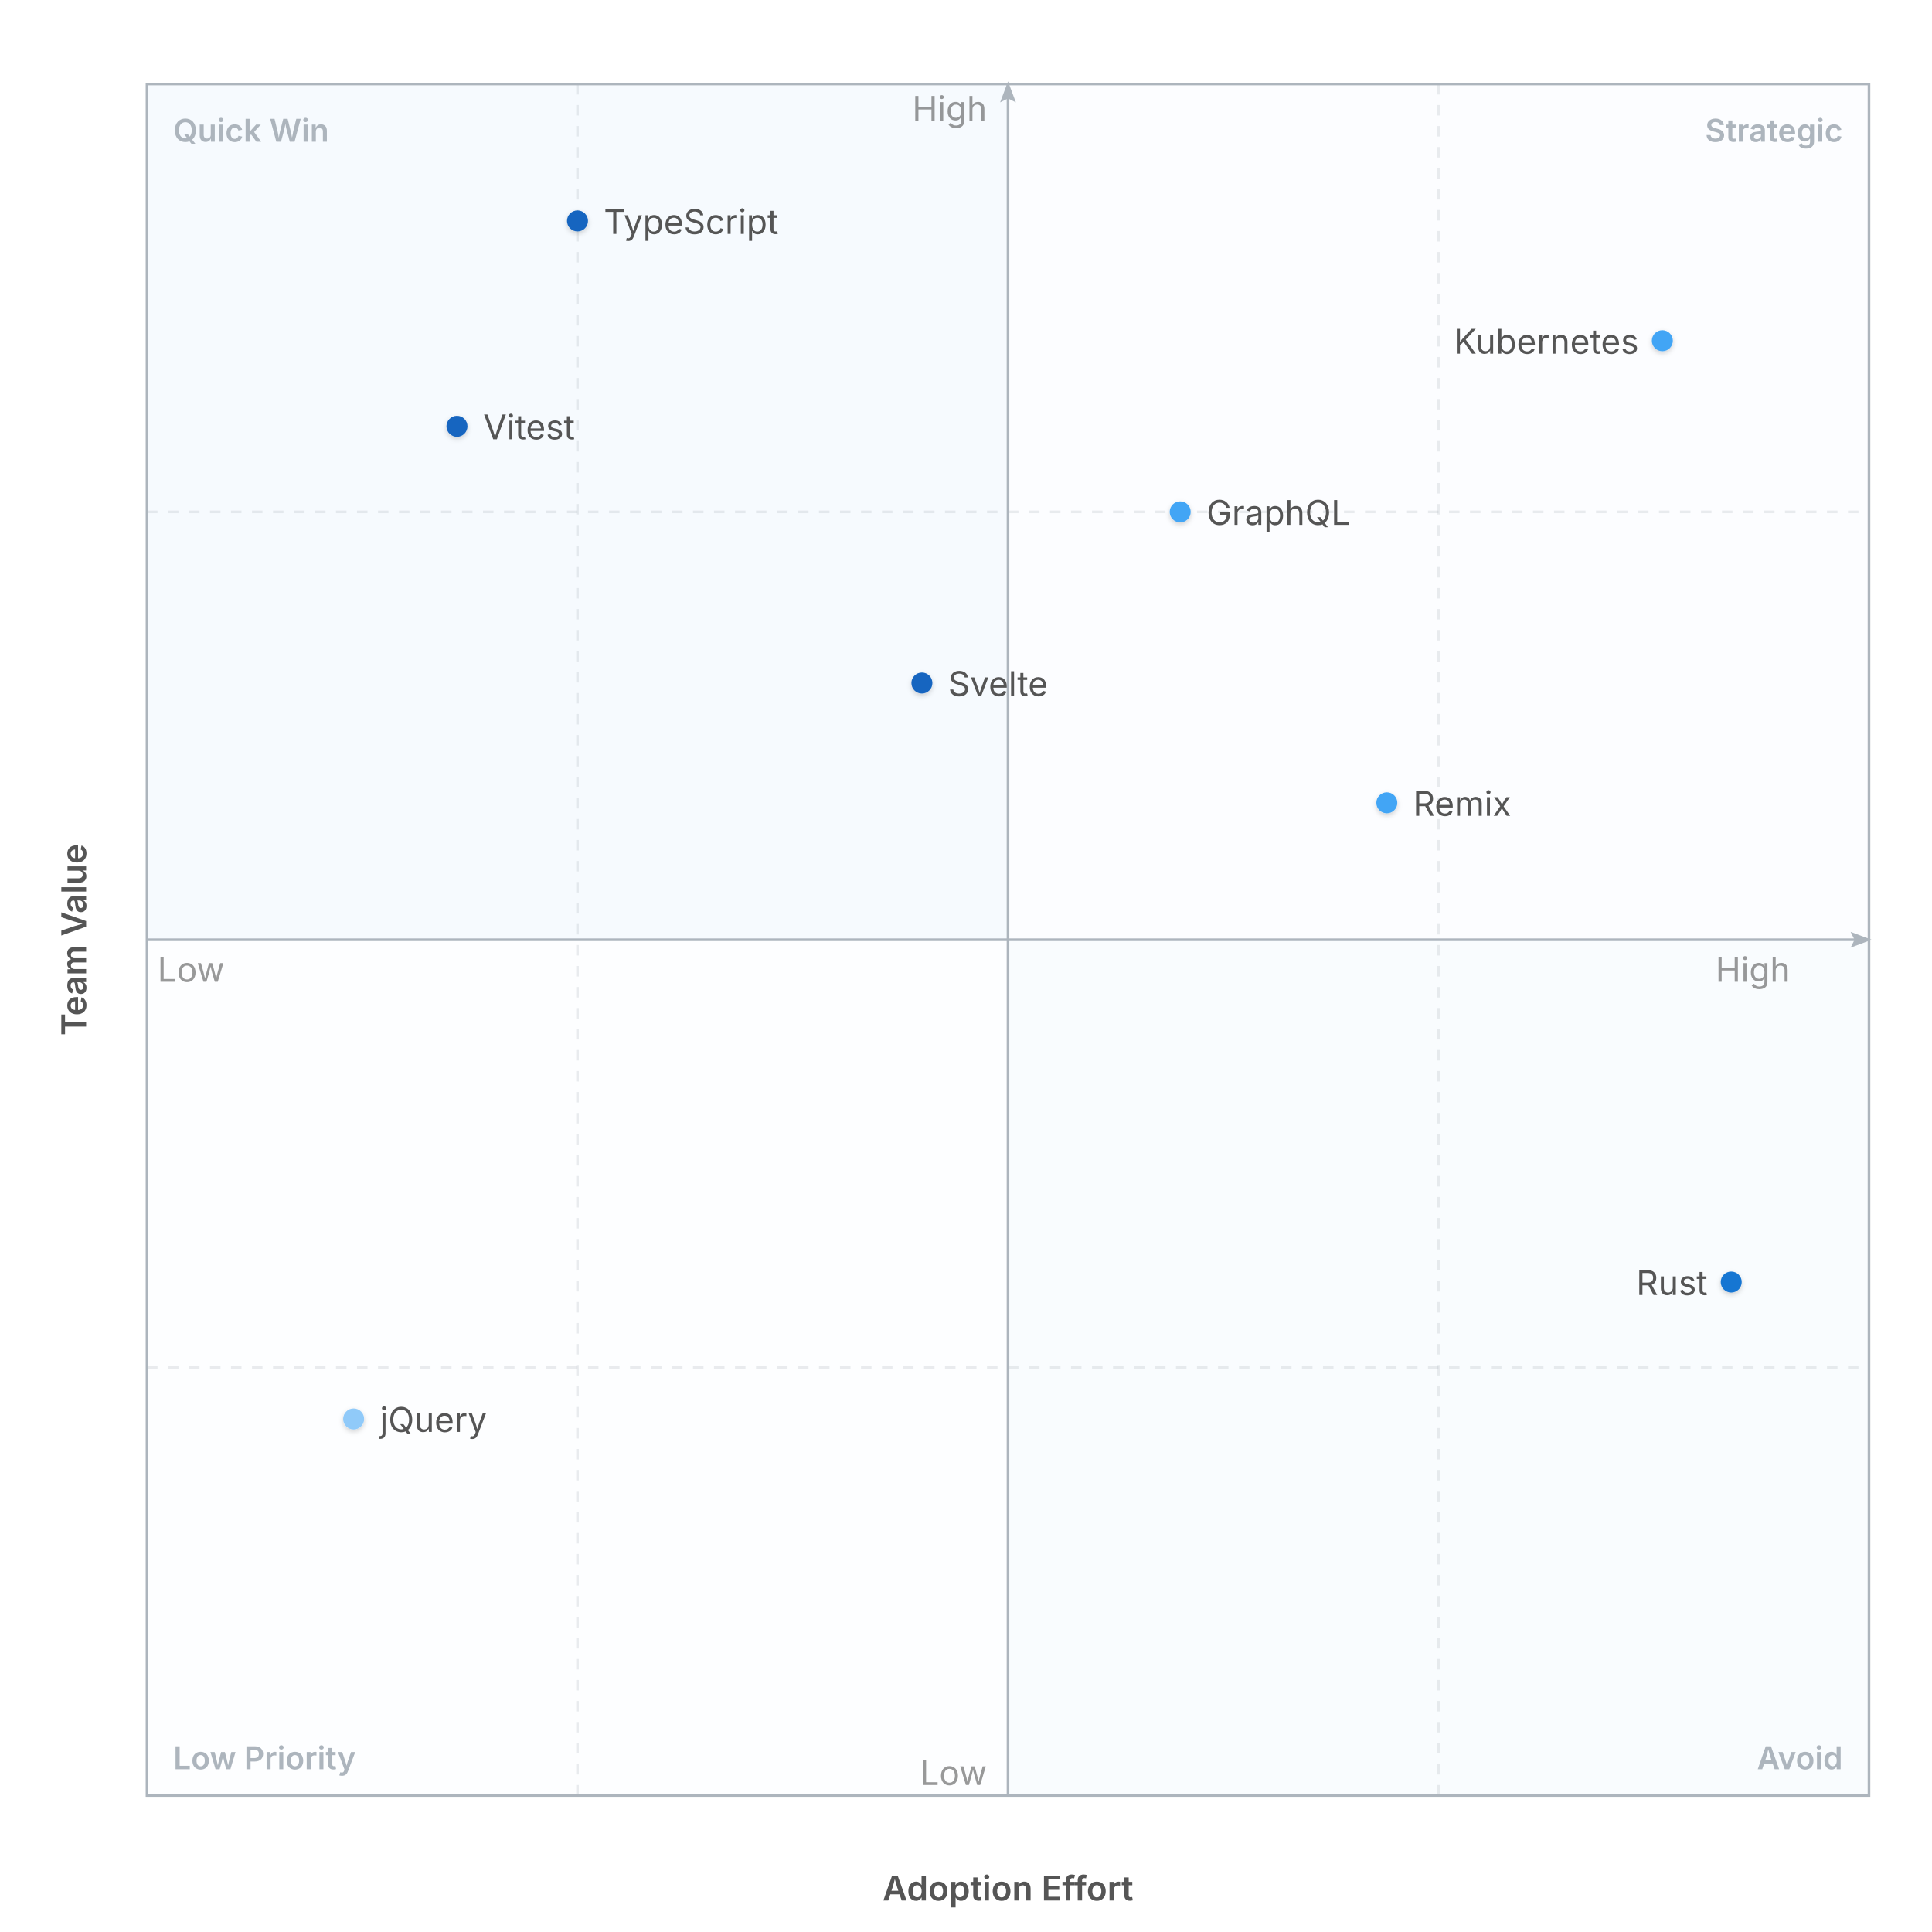
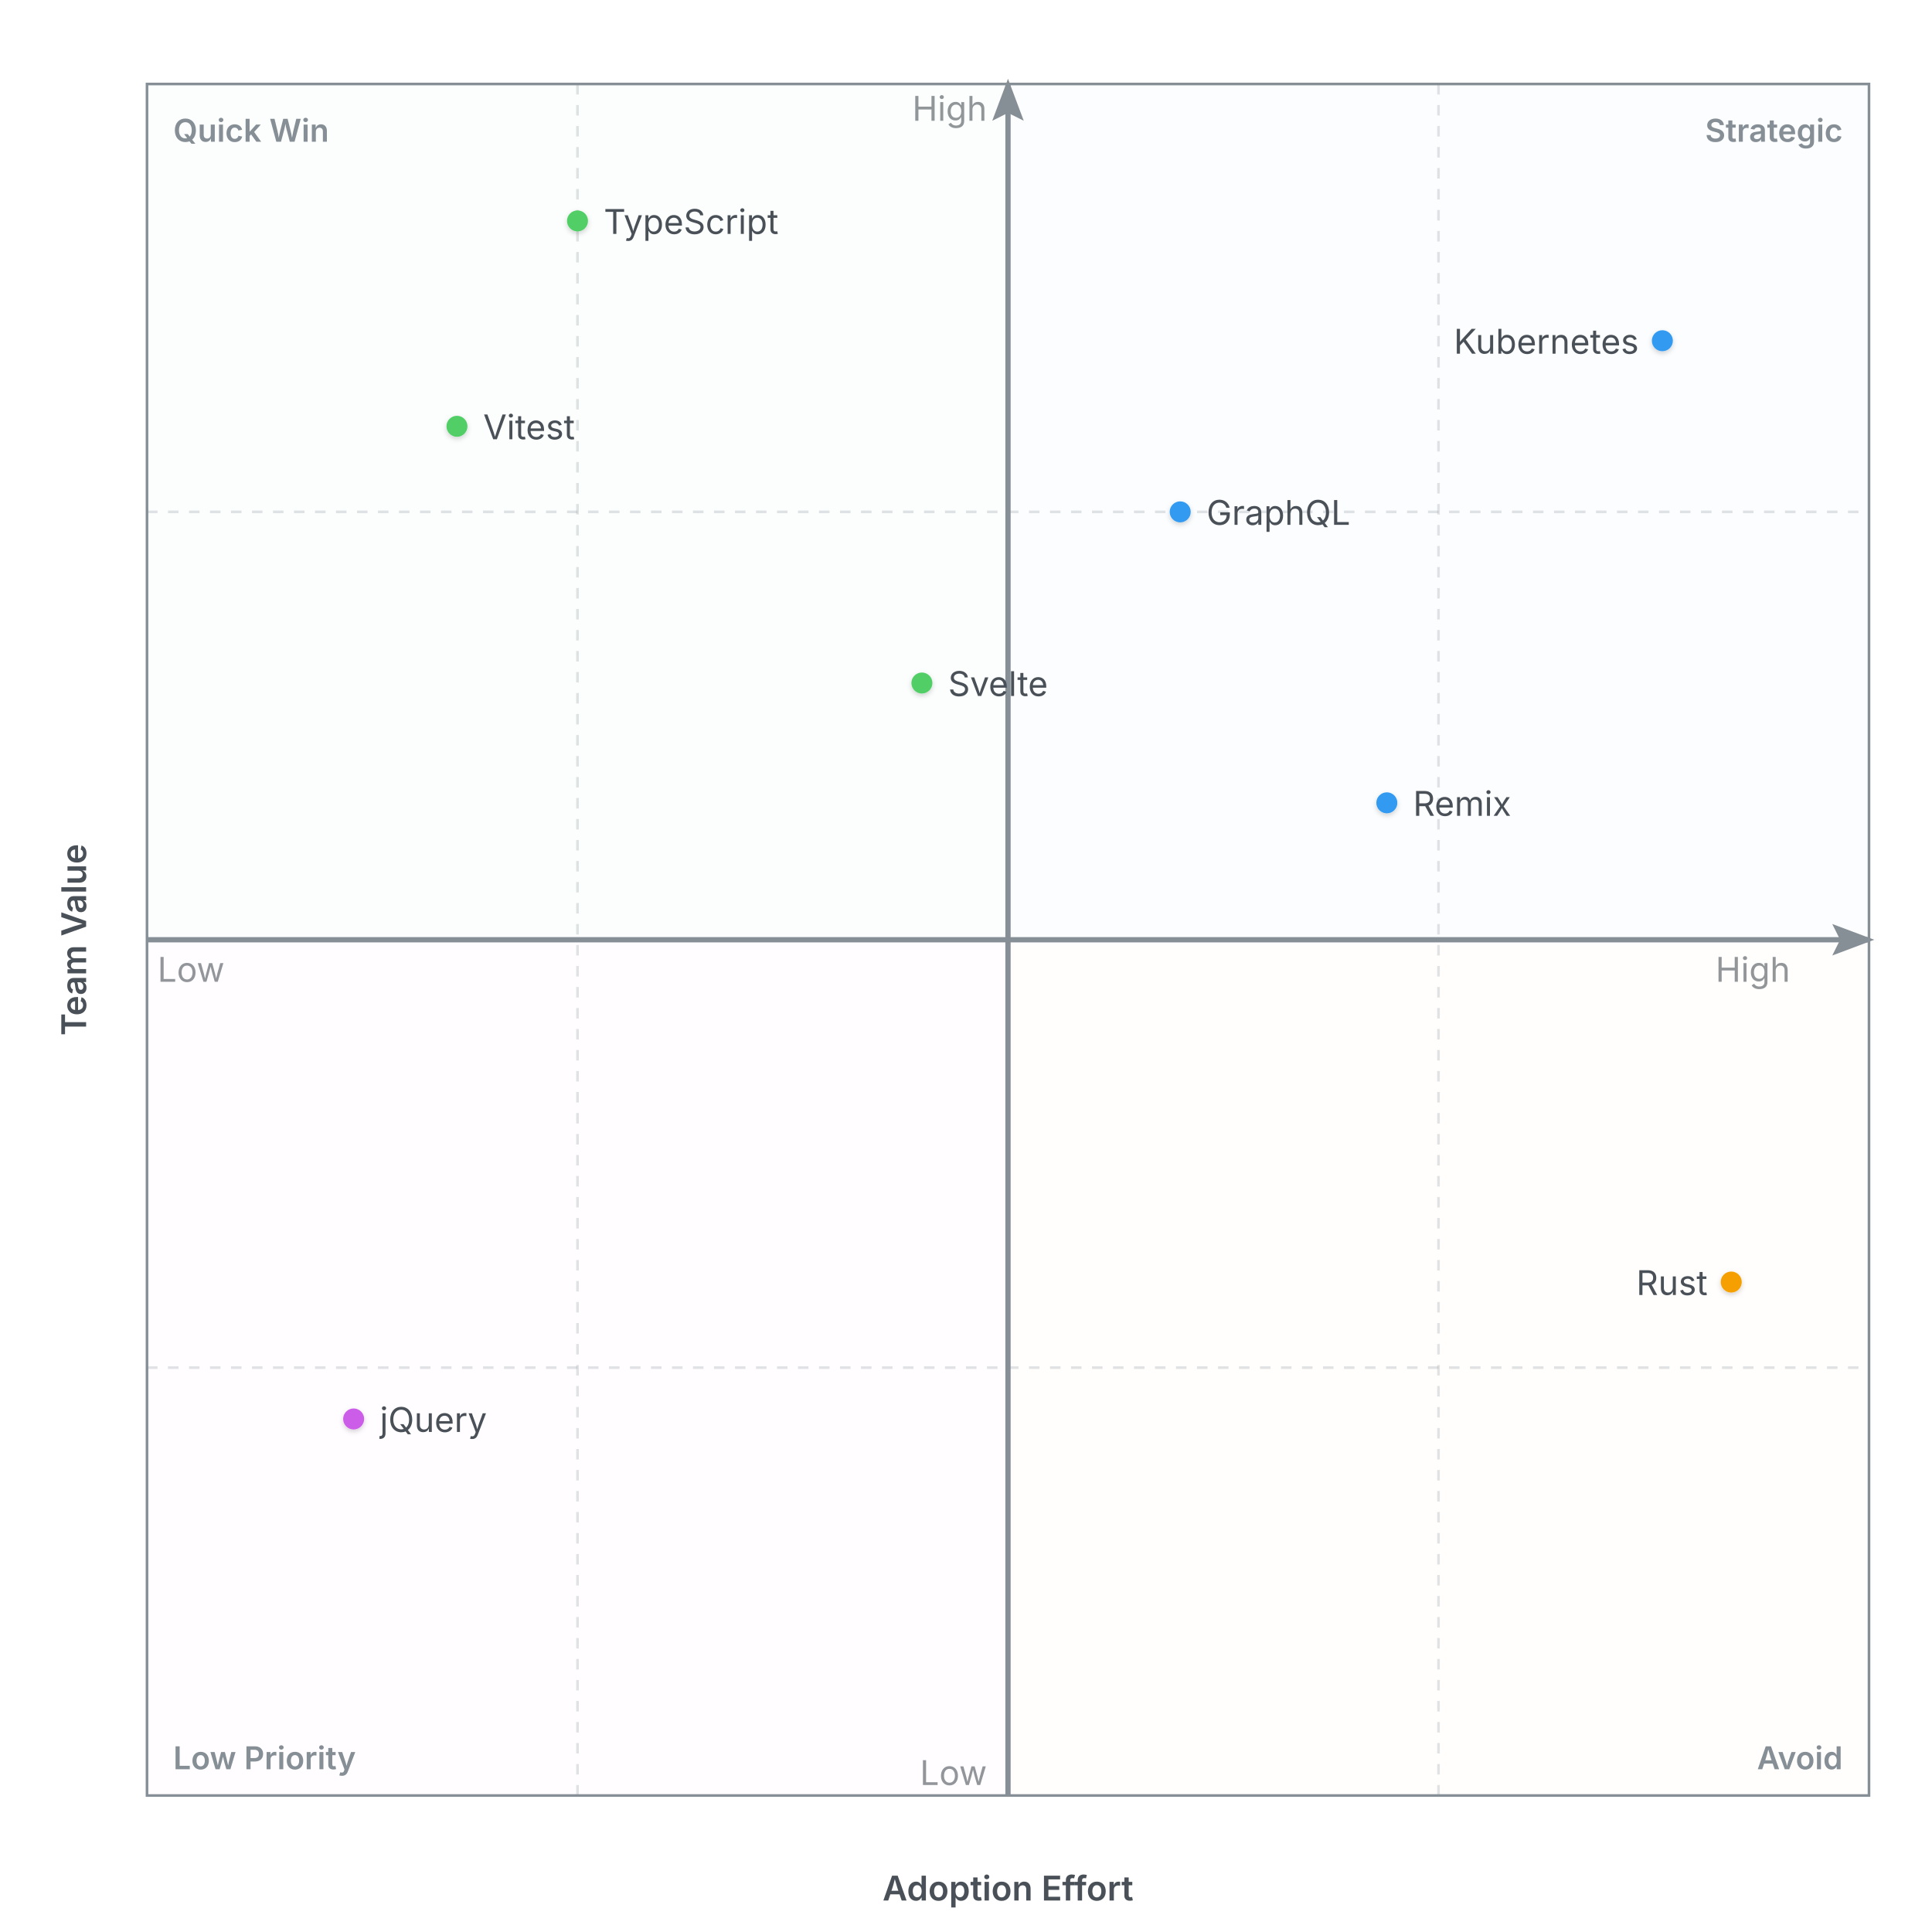
<svg xmlns="http://www.w3.org/2000/svg" width="736" height="736" viewBox="0 0 736 736">
  <g class="quadrant-chart">
    <defs>
      <filter id="qd-1-shadow" x="-40%" y="-40%" width="180%" height="180%">
        <feDropShadow dx="0" dy="0.8" stdDeviation="1" flood-color="rgba(0,0,0,0.18)" />
      </filter>
      <marker id="qd-1-arrow" markerWidth="8" markerHeight="6" refX="7" refY="3" orient="auto" markerUnits="strokeWidth">
-         <polygon points="0 0, 8 3, 0 6, 1.5 3" fill="#adb5bd" />
+         <polygon points="0 0, 8 3, 0 6, 1.5 3" fill="#868e96" />
      </marker>
    </defs>
-     <rect x="56" y="32" width="328" height="326" fill="#bbdefb" fill-opacity="0.13" stroke="none" />
-     <rect x="384" y="32" width="328" height="326" fill="#e8f4fd" fill-opacity="0.13" stroke="none" />
-     <rect x="56" y="358" width="328" height="326" fill="#f0f8ff" fill-opacity="0.13" stroke="none" />
-     <rect x="384" y="358" width="328" height="326" fill="#d4eaf9" fill-opacity="0.13" stroke="none" />
-     <rect x="56" y="32" width="656" height="652" fill="none" stroke="#adb5bd" stroke-width="1" />
-     <line x1="220" y1="32" x2="220" y2="684" stroke="#adb5bd" stroke-width="1" stroke-dasharray="4 4" opacity="0.25" />
-     <line x1="548" y1="32" x2="548" y2="684" stroke="#adb5bd" stroke-width="1" stroke-dasharray="4 4" opacity="0.25" />
-     <line x1="56" y1="195" x2="712" y2="195" stroke="#adb5bd" stroke-width="1" stroke-dasharray="4 4" opacity="0.25" />
-     <line x1="56" y1="521" x2="712" y2="521" stroke="#adb5bd" stroke-width="1" stroke-dasharray="4 4" opacity="0.25" />
-     <line x1="56" y1="358" x2="712" y2="358" stroke="#adb5bd" stroke-width="1" marker-end="url(#qd-1-arrow)" />
-     <line x1="384" y1="684" x2="384" y2="32" stroke="#adb5bd" stroke-width="1" marker-end="url(#qd-1-arrow)" />
-     <text x="60" y="374" text-anchor="start" font-family="Inter, system-ui, -apple-system, sans-serif" font-size="13" fill="#555555" opacity="0.6">Low</text>
-     <text x="682" y="374" text-anchor="end" font-family="Inter, system-ui, -apple-system, sans-serif" font-size="13" fill="#555555" opacity="0.6">High</text>
-     <text x="384" y="724" text-anchor="middle" font-family="Inter, system-ui, -apple-system, sans-serif" font-size="13" font-weight="600" fill="#555555">Adoption Effort</text>
-     <text x="376" y="680" text-anchor="end" font-family="Inter, system-ui, -apple-system, sans-serif" font-size="13" fill="#555555" opacity="0.6">Low</text>
-     <text x="376" y="46" text-anchor="end" font-family="Inter, system-ui, -apple-system, sans-serif" font-size="13" fill="#555555" opacity="0.6">High</text>
-     <text x="28" y="358" text-anchor="middle" dominant-baseline="middle" font-family="Inter, system-ui, -apple-system, sans-serif" font-size="13" font-weight="600" fill="#555555" transform="rotate(-90, 28, 358)">Team Value</text>
-     <text x="66" y="54" text-anchor="start" font-family="Inter, system-ui, -apple-system, sans-serif" font-size="12" font-weight="600" fill="#adb5bd">Quick Win</text>
-     <text x="702" y="54" text-anchor="end" font-family="Inter, system-ui, -apple-system, sans-serif" font-size="12" font-weight="600" fill="#adb5bd">Strategic</text>
-     <text x="66" y="674" text-anchor="start" font-family="Inter, system-ui, -apple-system, sans-serif" font-size="12" font-weight="600" fill="#adb5bd">Low Priority</text>
-     <text x="702" y="674" text-anchor="end" font-family="Inter, system-ui, -apple-system, sans-serif" font-size="12" font-weight="600" fill="#adb5bd">Avoid</text>
-     <circle cx="220" cy="84.16" r="4" fill="#1565c0" stroke="none" filter="url(#qd-1-shadow)" />
-     <text x="230" y="89.1" text-anchor="start" font-family="Inter, system-ui, -apple-system, sans-serif" font-size="13" fill="#555555">TypeScript</text>
-     <circle cx="174.08" cy="162.4" r="4" fill="#1565c0" stroke="none" filter="url(#qd-1-shadow)" />
-     <text x="184.08" y="167.34" text-anchor="start" font-family="Inter, system-ui, -apple-system, sans-serif" font-size="13" fill="#555555">Vitest</text>
-     <circle cx="449.6" cy="195" r="4" fill="#42a5f5" stroke="none" filter="url(#qd-1-shadow)" />
-     <text x="459.6" y="199.94" text-anchor="start" font-family="Inter, system-ui, -apple-system, sans-serif" font-size="13" fill="#555555">GraphQL</text>
-     <circle cx="633.28" cy="129.8" r="4" fill="#42a5f5" stroke="none" filter="url(#qd-1-shadow)" />
-     <text x="624.28" y="134.74" text-anchor="end" font-family="Inter, system-ui, -apple-system, sans-serif" font-size="13" fill="#555555">Kubernetes</text>
-     <circle cx="528.32" cy="305.84" r="4" fill="#42a5f5" stroke="none" filter="url(#qd-1-shadow)" />
-     <text x="538.32" y="310.78" text-anchor="start" font-family="Inter, system-ui, -apple-system, sans-serif" font-size="13" fill="#555555">Remix</text>
-     <circle cx="659.52" cy="488.4" r="4" fill="#1976d2" stroke="none" filter="url(#qd-1-shadow)" />
-     <text x="650.52" y="493.34" text-anchor="end" font-family="Inter, system-ui, -apple-system, sans-serif" font-size="13" fill="#555555">Rust</text>
-     <circle cx="134.72" cy="540.56" r="4" fill="#90caf9" stroke="none" filter="url(#qd-1-shadow)" />
-     <text x="144.72" y="545.5" text-anchor="start" font-family="Inter, system-ui, -apple-system, sans-serif" font-size="13" fill="#555555">jQuery</text>
-     <circle cx="351.2" cy="260.2" r="4" fill="#1565c0" stroke="none" filter="url(#qd-1-shadow)" />
-     <text x="361.2" y="265.14" text-anchor="start" font-family="Inter, system-ui, -apple-system, sans-serif" font-size="13" fill="#555555">Svelte</text>
+     <rect x="56" y="32" width="328" height="326" fill="#ebfbee" fill-opacity="0.13" stroke="none" />
+     <rect x="384" y="32" width="328" height="326" fill="#e7f5ff" fill-opacity="0.13" stroke="none" />
+     <rect x="56" y="358" width="328" height="326" fill="#fdf4ff" fill-opacity="0.13" stroke="none" />
+     <rect x="384" y="358" width="328" height="326" fill="#fff7e6" fill-opacity="0.13" stroke="none" />
+     <rect x="56" y="32" width="656" height="652" fill="none" stroke="#868e96" stroke-width="1" />
+     <line x1="220" y1="32" x2="220" y2="684" stroke="#868e96" stroke-width="1" stroke-dasharray="4 4" opacity="0.25" />
+     <line x1="548" y1="32" x2="548" y2="684" stroke="#868e96" stroke-width="1" stroke-dasharray="4 4" opacity="0.25" />
+     <line x1="56" y1="195" x2="712" y2="195" stroke="#868e96" stroke-width="1" stroke-dasharray="4 4" opacity="0.25" />
+     <line x1="56" y1="521" x2="712" y2="521" stroke="#868e96" stroke-width="1" stroke-dasharray="4 4" opacity="0.25" />
+     <line x1="56" y1="358" x2="712" y2="358" stroke="#868e96" stroke-width="2" marker-end="url(#qd-1-arrow)" />
+     <line x1="384" y1="684" x2="384" y2="32" stroke="#868e96" stroke-width="2" marker-end="url(#qd-1-arrow)" />
+     <text x="60" y="374" text-anchor="start" font-family="Inter, system-ui, -apple-system, sans-serif" font-size="13" fill="#495057" opacity="0.6">Low</text>
+     <text x="682" y="374" text-anchor="end" font-family="Inter, system-ui, -apple-system, sans-serif" font-size="13" fill="#495057" opacity="0.6">High</text>
+     <text x="384" y="724" text-anchor="middle" font-family="Inter, system-ui, -apple-system, sans-serif" font-size="13" font-weight="600" fill="#495057">Adoption Effort</text>
+     <text x="376" y="680" text-anchor="end" font-family="Inter, system-ui, -apple-system, sans-serif" font-size="13" fill="#495057" opacity="0.6">Low</text>
+     <text x="376" y="46" text-anchor="end" font-family="Inter, system-ui, -apple-system, sans-serif" font-size="13" fill="#495057" opacity="0.6">High</text>
+     <text x="28" y="358" text-anchor="middle" dominant-baseline="middle" font-family="Inter, system-ui, -apple-system, sans-serif" font-size="13" font-weight="600" fill="#495057" transform="rotate(-90, 28, 358)">Team Value</text>
+     <text x="66" y="54" text-anchor="start" font-family="Inter, system-ui, -apple-system, sans-serif" font-size="12" font-weight="600" fill="#868e96">Quick Win</text>
+     <text x="702" y="54" text-anchor="end" font-family="Inter, system-ui, -apple-system, sans-serif" font-size="12" font-weight="600" fill="#868e96">Strategic</text>
+     <text x="66" y="674" text-anchor="start" font-family="Inter, system-ui, -apple-system, sans-serif" font-size="12" font-weight="600" fill="#868e96">Low Priority</text>
+     <text x="702" y="674" text-anchor="end" font-family="Inter, system-ui, -apple-system, sans-serif" font-size="12" font-weight="600" fill="#868e96">Avoid</text>
+     <circle cx="220" cy="84.16" r="4" fill="#51cf66" stroke="none" filter="url(#qd-1-shadow)" />
+     <text x="230" y="89.1" text-anchor="start" font-family="Inter, system-ui, -apple-system, sans-serif" font-size="13" fill="#495057">TypeScript</text>
+     <circle cx="174.08" cy="162.4" r="4" fill="#51cf66" stroke="none" filter="url(#qd-1-shadow)" />
+     <text x="184.08" y="167.34" text-anchor="start" font-family="Inter, system-ui, -apple-system, sans-serif" font-size="13" fill="#495057">Vitest</text>
+     <circle cx="449.6" cy="195" r="4" fill="#339af0" stroke="none" filter="url(#qd-1-shadow)" />
+     <text x="459.6" y="199.94" text-anchor="start" font-family="Inter, system-ui, -apple-system, sans-serif" font-size="13" fill="#495057">GraphQL</text>
+     <circle cx="633.28" cy="129.8" r="4" fill="#339af0" stroke="none" filter="url(#qd-1-shadow)" />
+     <text x="624.28" y="134.74" text-anchor="end" font-family="Inter, system-ui, -apple-system, sans-serif" font-size="13" fill="#495057">Kubernetes</text>
+     <circle cx="528.32" cy="305.84" r="4" fill="#339af0" stroke="none" filter="url(#qd-1-shadow)" />
+     <text x="538.32" y="310.78" text-anchor="start" font-family="Inter, system-ui, -apple-system, sans-serif" font-size="13" fill="#495057">Remix</text>
+     <circle cx="659.52" cy="488.4" r="4" fill="#f59f00" stroke="none" filter="url(#qd-1-shadow)" />
+     <text x="650.52" y="493.34" text-anchor="end" font-family="Inter, system-ui, -apple-system, sans-serif" font-size="13" fill="#495057">Rust</text>
+     <circle cx="134.72" cy="540.56" r="4" fill="#cc5de8" stroke="none" filter="url(#qd-1-shadow)" />
+     <text x="144.72" y="545.5" text-anchor="start" font-family="Inter, system-ui, -apple-system, sans-serif" font-size="13" fill="#495057">jQuery</text>
+     <circle cx="351.2" cy="260.2" r="4" fill="#51cf66" stroke="none" filter="url(#qd-1-shadow)" />
+     <text x="361.2" y="265.14" text-anchor="start" font-family="Inter, system-ui, -apple-system, sans-serif" font-size="13" fill="#495057">Svelte</text>
  </g>
</svg>
